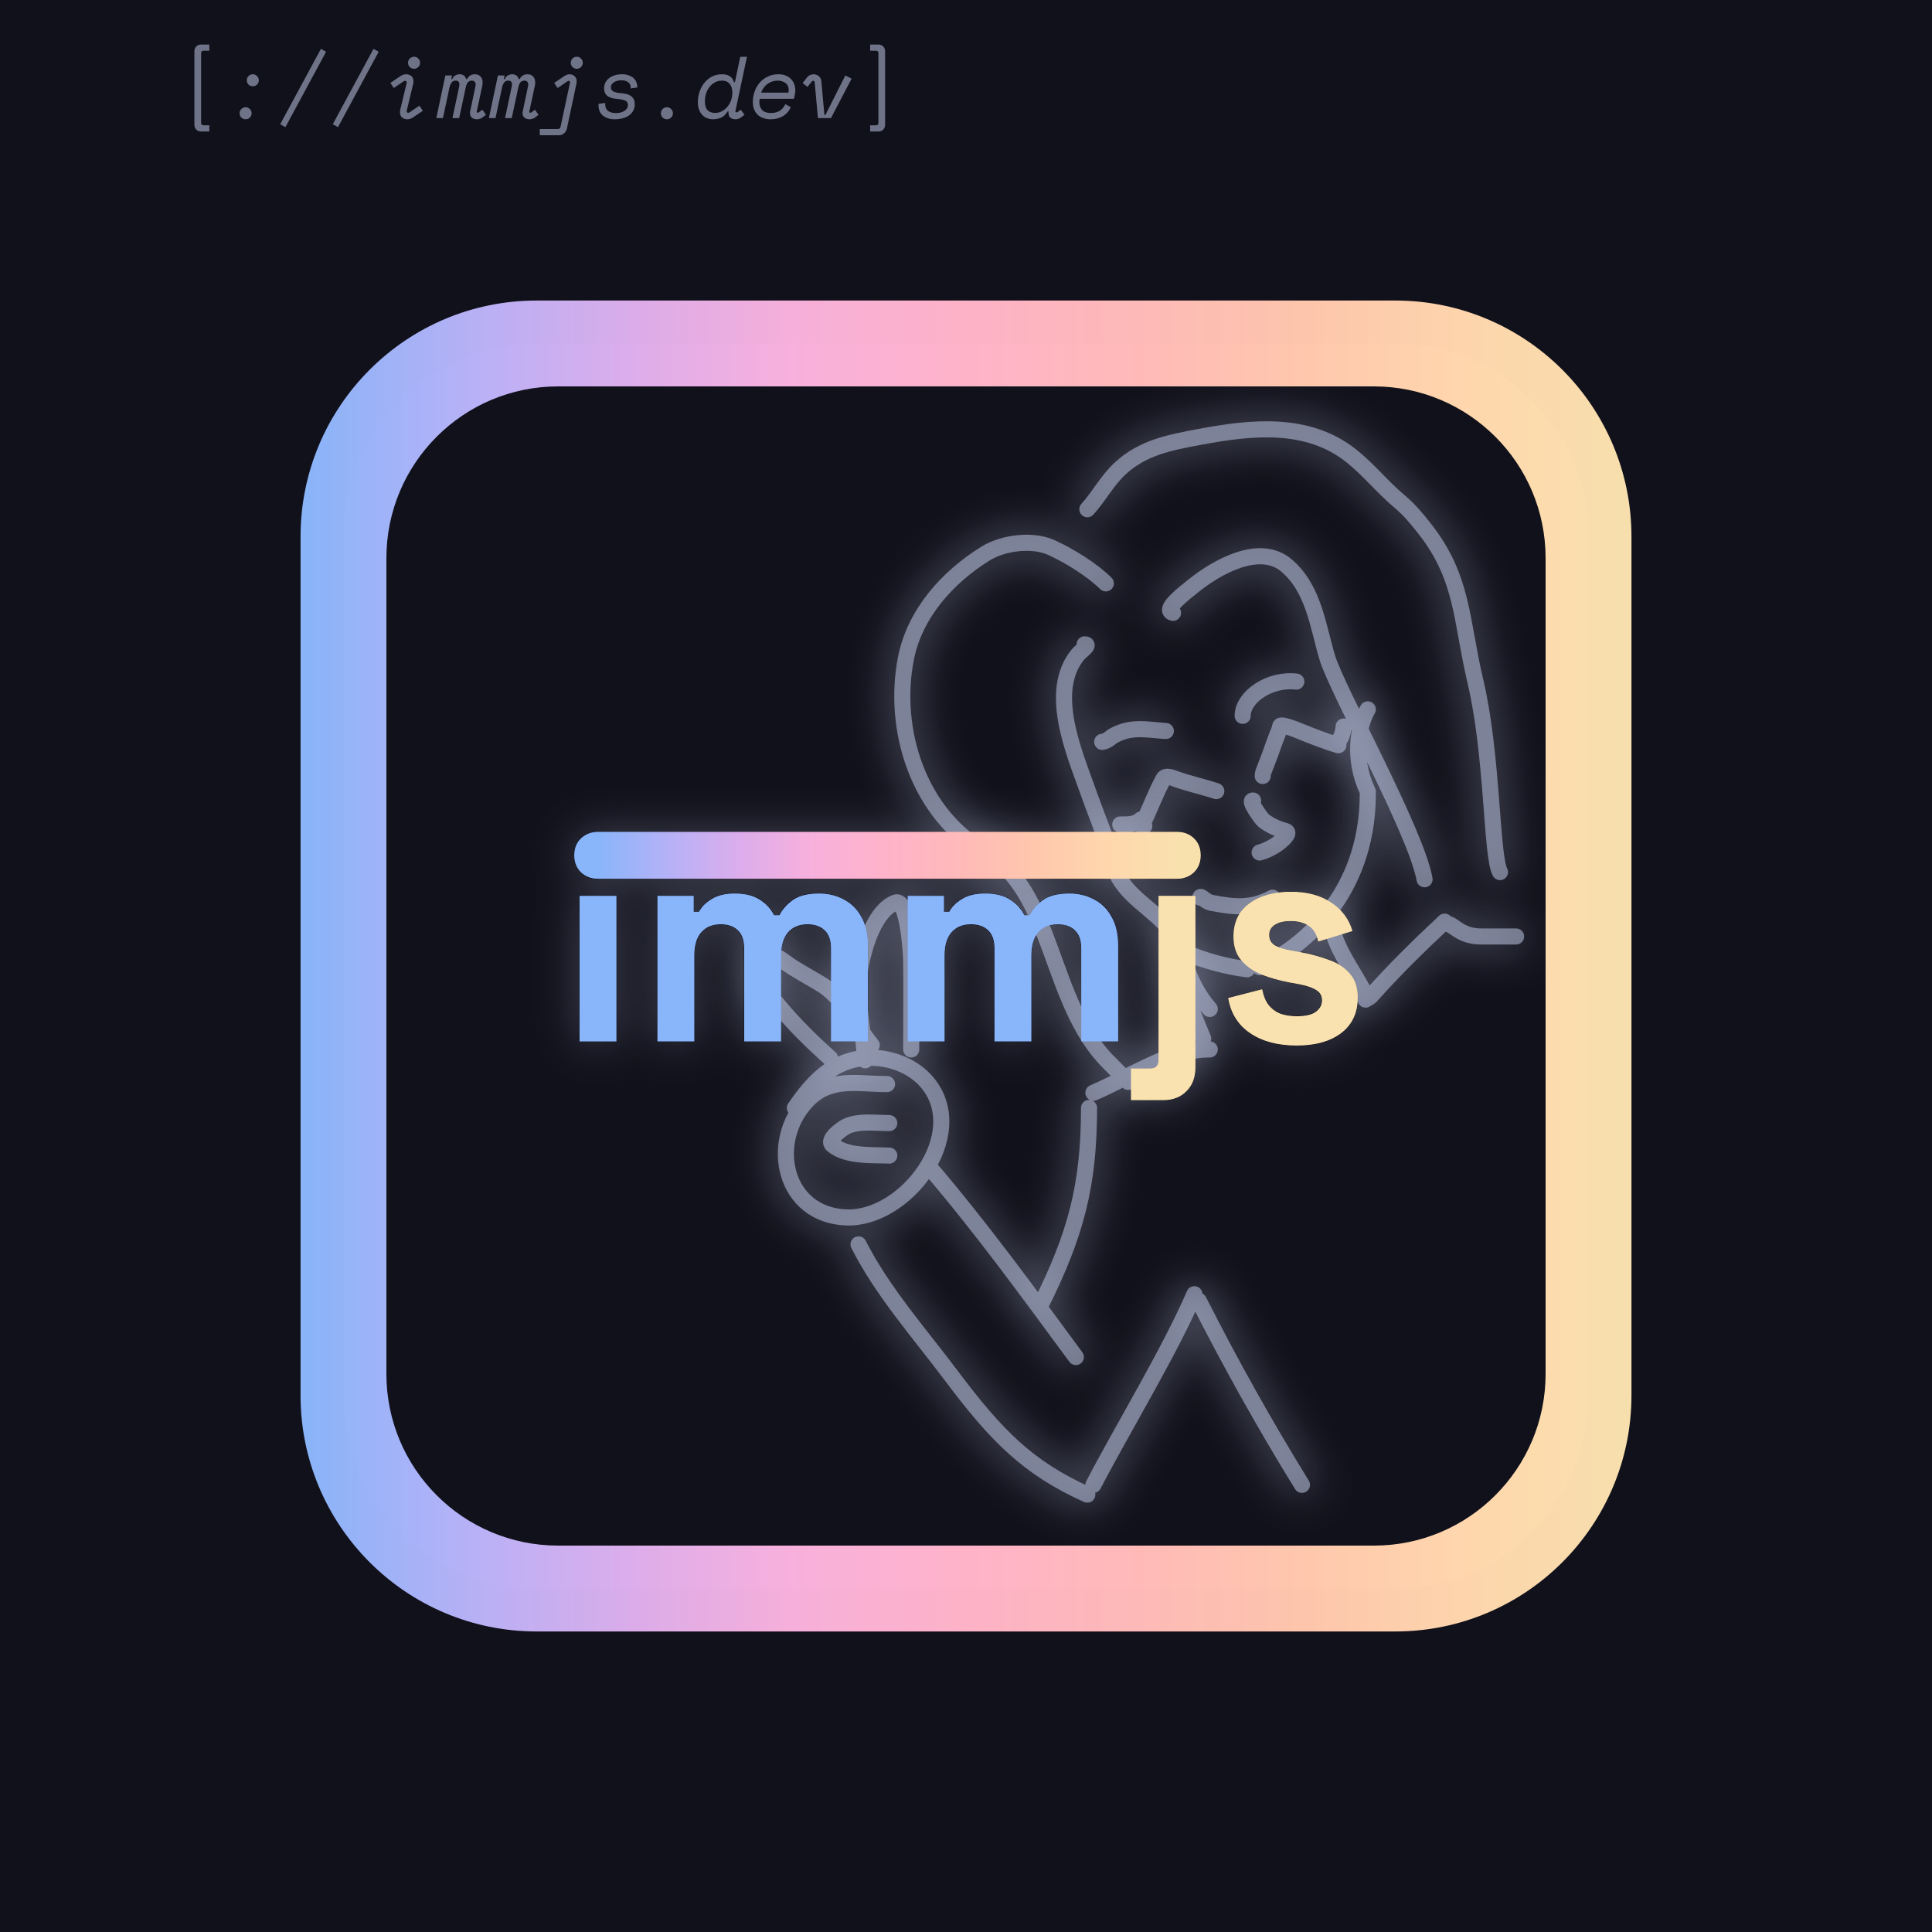
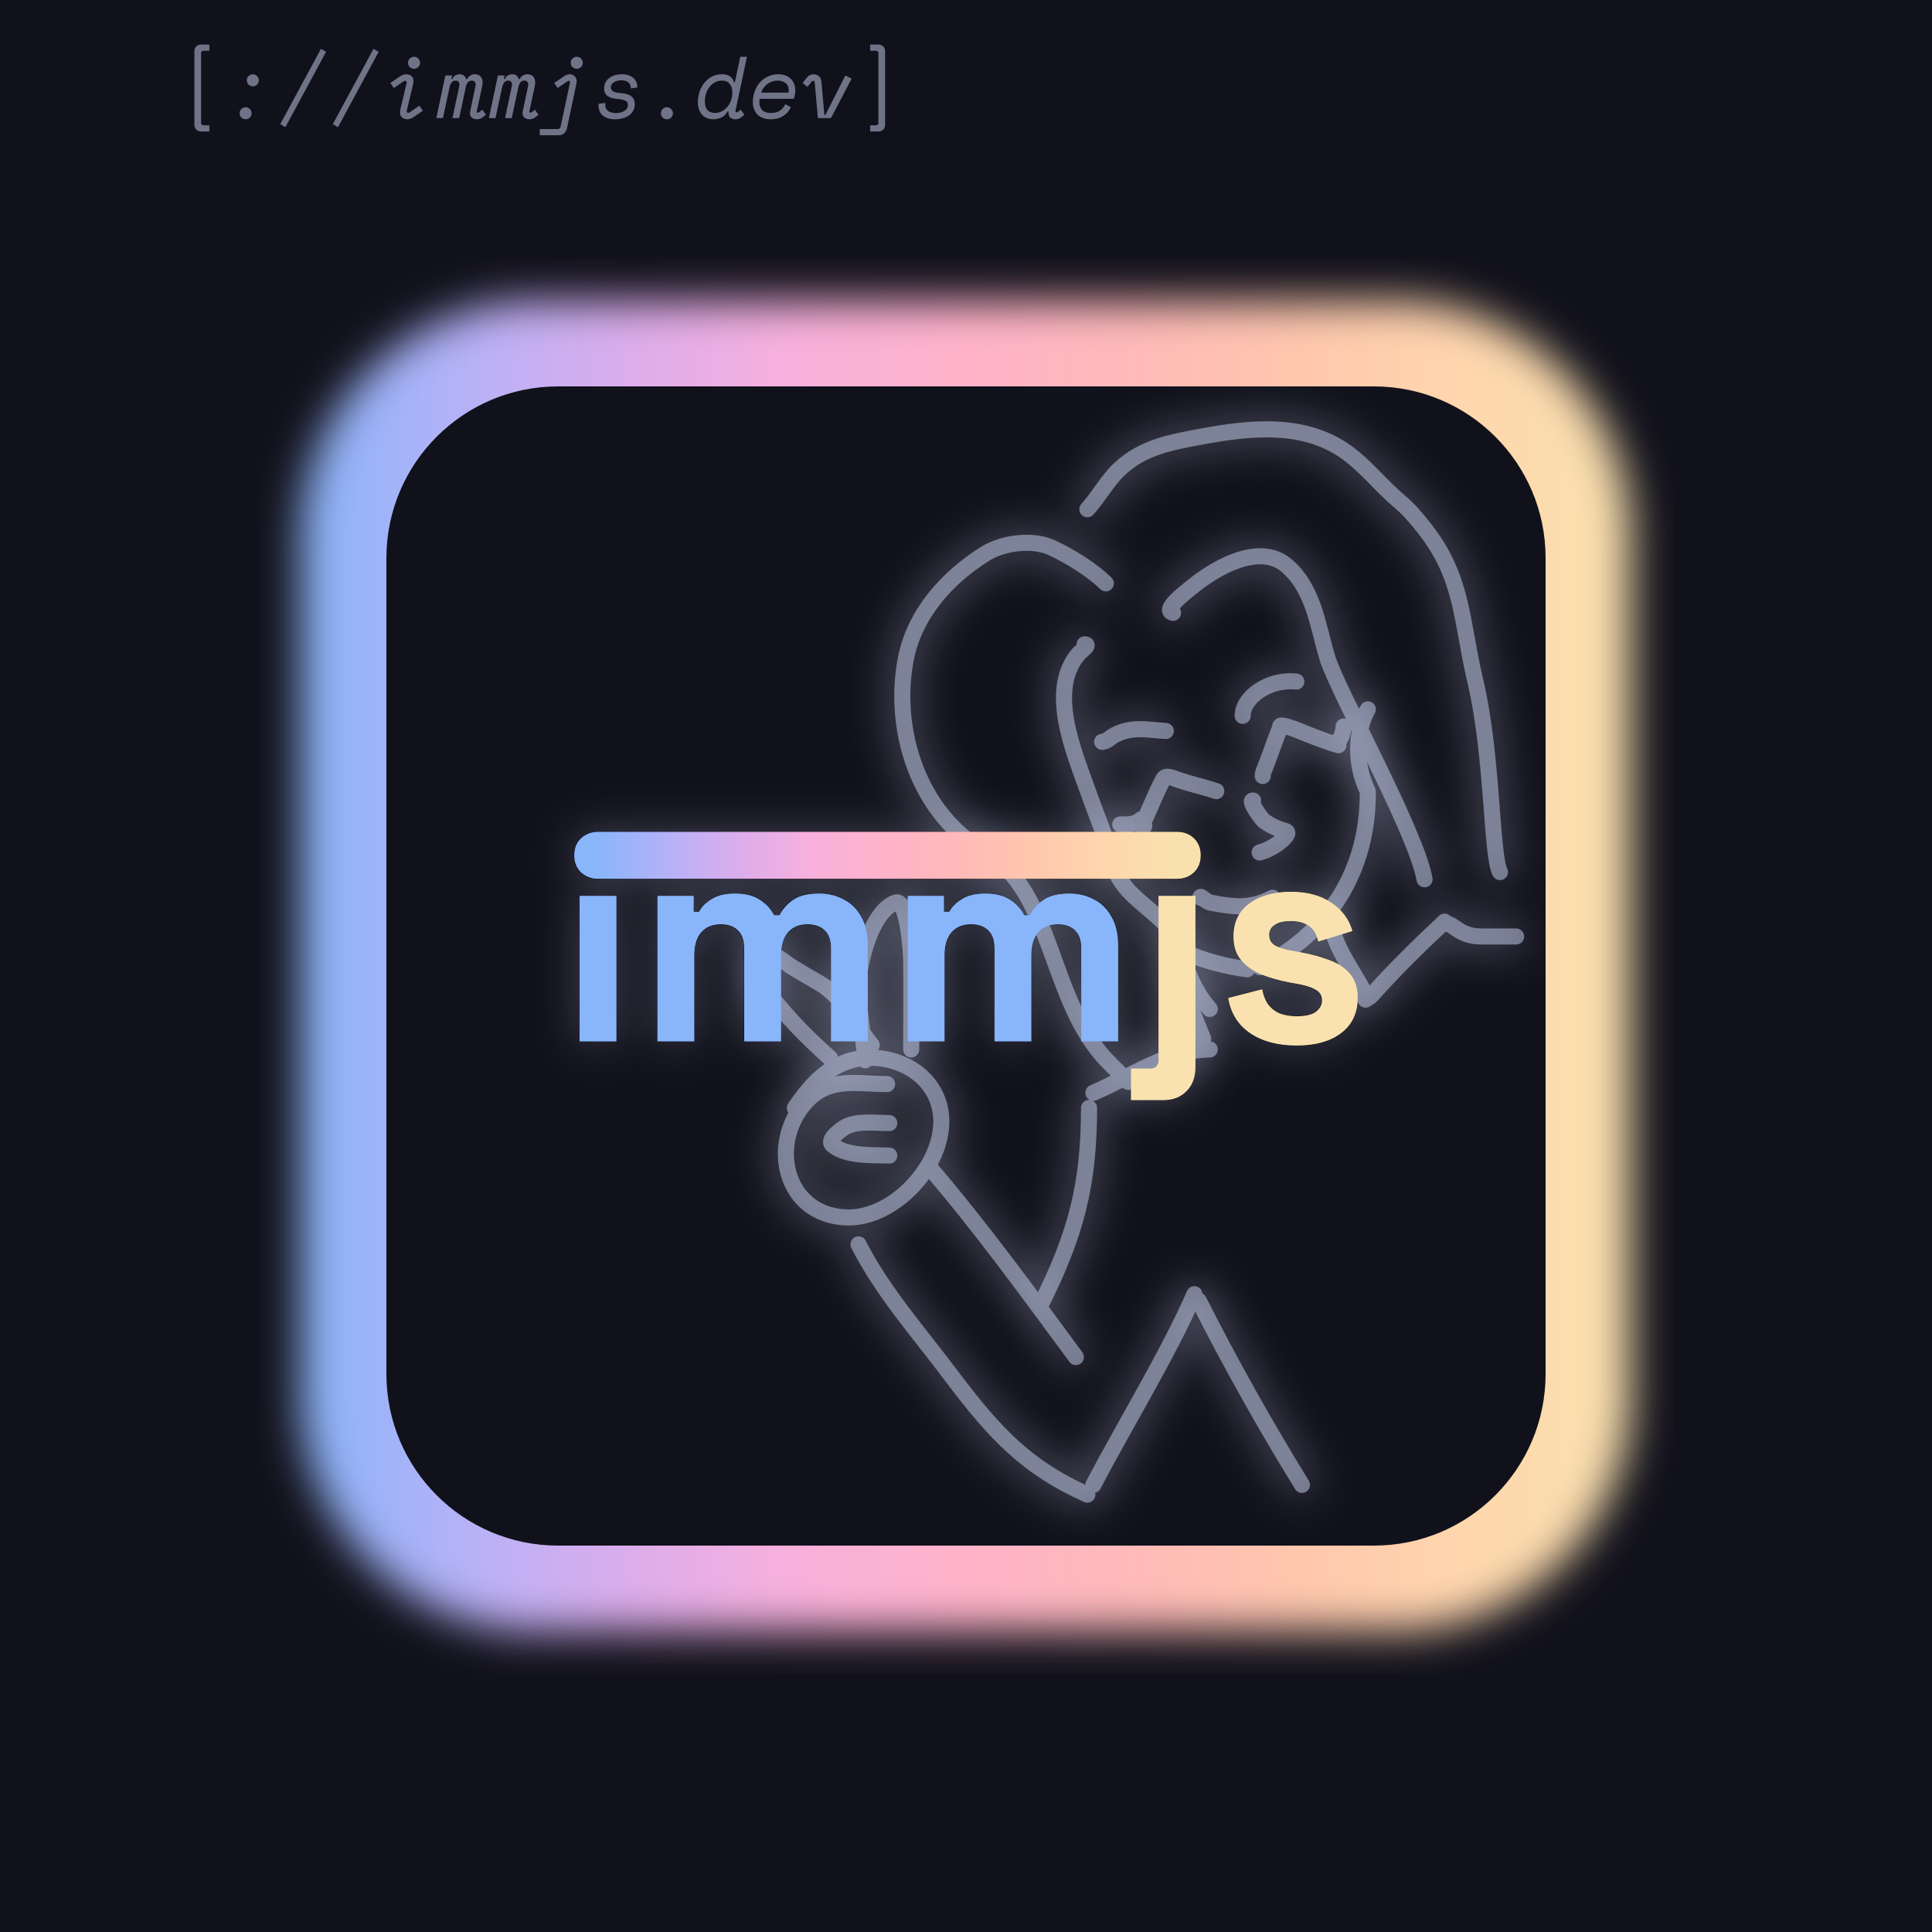
<svg xmlns="http://www.w3.org/2000/svg" width="360" height="360" viewBox="0 0 360 360" fill="none">
  <rect width="360" height="360" fill="#11111B" />
  <path opacity="0.5" d="M36.224 9.552C36.224 9.189 36.336 8.891 36.56 8.656C36.795 8.421 37.093 8.304 37.456 8.304H39.008V9.456H37.904C37.616 9.456 37.472 9.616 37.472 9.936V22.864C37.472 23.184 37.616 23.344 37.904 23.344H39.008V24.496H37.456C37.093 24.496 36.795 24.379 36.56 24.144C36.336 23.909 36.224 23.611 36.224 23.248V9.552ZM44.645 21.104C44.645 20.795 44.752 20.533 44.965 20.32C45.189 20.096 45.456 19.984 45.765 19.984C46.074 19.984 46.336 20.096 46.549 20.32C46.773 20.533 46.885 20.795 46.885 21.104C46.885 21.413 46.773 21.68 46.549 21.904C46.336 22.117 46.074 22.224 45.765 22.224C45.456 22.224 45.189 22.117 44.965 21.904C44.752 21.68 44.645 21.413 44.645 21.104ZM45.989 14.96C45.989 14.651 46.096 14.389 46.309 14.176C46.533 13.952 46.8 13.84 47.109 13.84C47.418 13.84 47.679 13.952 47.893 14.176C48.117 14.389 48.229 14.651 48.229 14.96C48.229 15.269 48.117 15.536 47.893 15.76C47.679 15.973 47.418 16.08 47.109 16.08C46.8 16.08 46.533 15.973 46.309 15.76C46.096 15.536 45.989 15.269 45.989 14.96ZM59.802 9.104L60.762 9.648L53.178 23.696L52.218 23.136L59.802 9.104ZM69.599 9.104L70.559 9.648L62.975 23.696L62.015 23.136L69.599 9.104ZM76.035 11.696C76.035 11.387 76.142 11.125 76.356 10.912C76.579 10.688 76.846 10.576 77.156 10.576C77.465 10.576 77.726 10.688 77.939 10.912C78.163 11.125 78.275 11.387 78.275 11.696C78.275 12.005 78.163 12.272 77.939 12.496C77.726 12.709 77.465 12.816 77.156 12.816C76.846 12.816 76.579 12.709 76.356 12.496C76.142 12.272 76.035 12.005 76.035 11.696ZM75.779 15.456C75.801 15.349 75.785 15.259 75.731 15.184C75.689 15.099 75.609 15.056 75.492 15.056C75.406 15.056 75.326 15.077 75.251 15.12L73.379 16.4L72.74 15.456L74.627 14.176C74.958 13.952 75.316 13.84 75.7 13.84C76.062 13.84 76.377 13.947 76.644 14.16C76.91 14.373 77.043 14.704 77.043 15.152C77.043 15.323 77.022 15.493 76.98 15.664L75.796 20.608C75.763 20.736 75.774 20.837 75.828 20.912C75.891 20.987 75.972 21.024 76.067 21.024C76.142 21.024 76.222 20.997 76.308 20.944L78.147 19.696L78.787 20.64L76.948 21.888C76.606 22.112 76.249 22.224 75.876 22.224C75.513 22.224 75.198 22.117 74.931 21.904C74.665 21.691 74.531 21.36 74.531 20.912C74.531 20.741 74.553 20.571 74.596 20.4L75.779 15.456ZM88.6 16.048C88.611 15.995 88.616 15.947 88.616 15.904C88.627 15.861 88.632 15.813 88.632 15.76C88.632 15.547 88.574 15.371 88.456 15.232C88.339 15.093 88.158 15.024 87.912 15.024C87.603 15.024 87.358 15.131 87.176 15.344C87.006 15.557 86.878 15.856 86.792 16.24L85.56 22H84.312L85.576 16.048C85.598 15.941 85.608 15.829 85.608 15.712C85.608 15.52 85.555 15.36 85.448 15.232C85.352 15.093 85.171 15.024 84.904 15.024C84.563 15.024 84.307 15.147 84.136 15.392C83.966 15.637 83.843 15.92 83.768 16.24L82.536 22H81.304L82.984 14.064H84.232L84.088 14.736H84.28C84.398 14.427 84.579 14.203 84.824 14.064C85.07 13.915 85.342 13.84 85.64 13.84C85.971 13.84 86.238 13.92 86.44 14.08C86.654 14.24 86.787 14.459 86.84 14.736H87.032C87.182 14.448 87.374 14.229 87.608 14.08C87.843 13.92 88.131 13.84 88.472 13.84C88.952 13.84 89.315 13.984 89.56 14.272C89.806 14.549 89.928 14.917 89.928 15.376C89.928 15.472 89.923 15.579 89.912 15.696C89.902 15.803 89.886 15.899 89.864 15.984L88.84 20.752C88.819 20.837 88.83 20.901 88.872 20.944C88.915 20.987 88.968 21.008 89.032 21.008C89.096 21.008 89.155 20.987 89.208 20.944L89.88 20.448L90.552 21.392L89.832 21.936C89.715 22.021 89.566 22.091 89.384 22.144C89.214 22.197 89.038 22.224 88.856 22.224C88.696 22.224 88.542 22.203 88.392 22.16C88.243 22.117 88.104 22.053 87.976 21.968C87.859 21.872 87.763 21.755 87.688 21.616C87.614 21.467 87.576 21.285 87.576 21.072C87.576 21.019 87.576 20.965 87.576 20.912C87.587 20.859 87.598 20.805 87.608 20.752L88.6 16.048ZM98.397 16.048C98.408 15.995 98.413 15.947 98.413 15.904C98.424 15.861 98.429 15.813 98.429 15.76C98.429 15.547 98.371 15.371 98.253 15.232C98.136 15.093 97.955 15.024 97.709 15.024C97.4 15.024 97.155 15.131 96.973 15.344C96.803 15.557 96.675 15.856 96.589 16.24L95.357 22H94.109L95.373 16.048C95.395 15.941 95.405 15.829 95.405 15.712C95.405 15.52 95.352 15.36 95.245 15.232C95.149 15.093 94.968 15.024 94.701 15.024C94.36 15.024 94.104 15.147 93.933 15.392C93.763 15.637 93.64 15.92 93.565 16.24L92.333 22H91.101L92.781 14.064H94.029L93.885 14.736H94.077C94.195 14.427 94.376 14.203 94.621 14.064C94.867 13.915 95.139 13.84 95.437 13.84C95.768 13.84 96.035 13.92 96.237 14.08C96.451 14.24 96.584 14.459 96.637 14.736H96.829C96.979 14.448 97.171 14.229 97.405 14.08C97.64 13.92 97.928 13.84 98.269 13.84C98.749 13.84 99.112 13.984 99.357 14.272C99.603 14.549 99.725 14.917 99.725 15.376C99.725 15.472 99.72 15.579 99.709 15.696C99.699 15.803 99.683 15.899 99.661 15.984L98.637 20.752C98.616 20.837 98.627 20.901 98.669 20.944C98.712 20.987 98.765 21.008 98.829 21.008C98.893 21.008 98.952 20.987 99.005 20.944L99.677 20.448L100.349 21.392L99.629 21.936C99.512 22.021 99.363 22.091 99.181 22.144C99.011 22.197 98.835 22.224 98.653 22.224C98.493 22.224 98.339 22.203 98.189 22.16C98.04 22.117 97.901 22.053 97.773 21.968C97.656 21.872 97.56 21.755 97.485 21.616C97.411 21.467 97.373 21.285 97.373 21.072C97.373 21.019 97.373 20.965 97.373 20.912C97.384 20.859 97.395 20.805 97.405 20.752L98.397 16.048ZM106.354 11.696C106.354 11.387 106.461 11.125 106.674 10.912C106.898 10.688 107.165 10.576 107.474 10.576C107.783 10.576 108.045 10.688 108.258 10.912C108.482 11.125 108.594 11.387 108.594 11.696C108.594 12.005 108.482 12.272 108.258 12.496C108.045 12.709 107.783 12.816 107.474 12.816C107.165 12.816 106.898 12.709 106.674 12.496C106.461 12.272 106.354 12.005 106.354 11.696ZM105.634 23.952C105.559 24.315 105.383 24.613 105.106 24.848C104.829 25.083 104.509 25.2 104.146 25.2H100.578V24.048H103.938C104.226 24.048 104.402 23.888 104.466 23.568L106.21 15.408C106.231 15.291 106.215 15.205 106.162 15.152C106.109 15.088 106.045 15.056 105.97 15.056C105.906 15.056 105.842 15.077 105.778 15.12L103.906 16.4L103.266 15.456L105.154 14.176C105.485 13.952 105.821 13.84 106.162 13.84C106.514 13.84 106.818 13.963 107.074 14.208C107.33 14.443 107.458 14.763 107.458 15.168C107.458 15.285 107.442 15.424 107.41 15.584L105.634 23.952ZM115.751 14.96C115.538 14.96 115.314 14.987 115.079 15.04C114.855 15.093 114.647 15.173 114.455 15.28C114.274 15.387 114.124 15.525 114.007 15.696C113.89 15.856 113.831 16.048 113.831 16.272C113.831 16.613 113.98 16.869 114.279 17.04C114.588 17.211 115.116 17.323 115.863 17.376C116.631 17.429 117.223 17.621 117.639 17.952C118.066 18.283 118.279 18.768 118.279 19.408C118.279 19.856 118.183 20.256 117.991 20.608C117.81 20.96 117.554 21.259 117.223 21.504C116.892 21.739 116.498 21.915 116.039 22.032C115.591 22.16 115.095 22.224 114.551 22.224C114.007 22.224 113.543 22.149 113.159 22C112.786 21.861 112.476 21.675 112.231 21.44C111.986 21.195 111.804 20.923 111.687 20.624C111.58 20.315 111.527 20 111.527 19.68C111.527 19.627 111.527 19.573 111.527 19.52C111.527 19.456 111.532 19.397 111.543 19.344L112.791 19.184C112.78 19.269 112.775 19.323 112.775 19.344C112.775 19.365 112.775 19.397 112.775 19.44C112.775 19.675 112.807 19.893 112.871 20.096C112.946 20.288 113.063 20.459 113.223 20.608C113.383 20.747 113.591 20.859 113.847 20.944C114.103 21.029 114.418 21.072 114.791 21.072C115.036 21.072 115.287 21.045 115.543 20.992C115.81 20.928 116.05 20.837 116.263 20.72C116.476 20.592 116.652 20.437 116.791 20.256C116.93 20.064 116.999 19.835 116.999 19.568C116.999 19.152 116.828 18.875 116.487 18.736C116.156 18.587 115.66 18.485 114.999 18.432C114.242 18.379 113.644 18.197 113.207 17.888C112.78 17.579 112.567 17.093 112.567 16.432C112.567 16.059 112.647 15.712 112.807 15.392C112.967 15.072 113.191 14.8 113.479 14.576C113.778 14.341 114.13 14.16 114.535 14.032C114.951 13.904 115.41 13.84 115.911 13.84C116.402 13.84 116.823 13.909 117.175 14.048C117.538 14.176 117.831 14.347 118.055 14.56C118.29 14.773 118.46 15.019 118.567 15.296C118.684 15.563 118.743 15.84 118.743 16.128V16.304L117.511 16.48V16.416C117.511 16.395 117.511 16.379 117.511 16.368C117.522 16.347 117.527 16.325 117.527 16.304C117.527 15.899 117.372 15.573 117.063 15.328C116.764 15.083 116.327 14.96 115.751 14.96ZM123.148 21.104C123.148 20.795 123.255 20.533 123.468 20.32C123.692 20.096 123.959 19.984 124.268 19.984C124.577 19.984 124.839 20.096 125.052 20.32C125.276 20.533 125.388 20.795 125.388 21.104C125.388 21.413 125.276 21.68 125.052 21.904C124.839 22.117 124.577 22.224 124.268 22.224C123.959 22.224 123.692 22.117 123.468 21.904C123.255 21.68 123.148 21.413 123.148 21.104ZM135.585 20.752C135.243 21.317 134.838 21.707 134.369 21.92C133.899 22.123 133.403 22.224 132.881 22.224C132.454 22.224 132.065 22.149 131.713 22C131.361 21.851 131.062 21.643 130.817 21.376C130.571 21.099 130.379 20.768 130.241 20.384C130.102 19.989 130.033 19.557 130.033 19.088C130.033 18.427 130.134 17.781 130.337 17.152C130.539 16.523 130.833 15.963 131.217 15.472C131.601 14.981 132.07 14.587 132.625 14.288C133.19 13.989 133.835 13.84 134.561 13.84C135.126 13.84 135.595 13.957 135.969 14.192C136.353 14.427 136.614 14.8 136.753 15.312H136.945L137.937 10.576H139.185L137.041 20.656C137.009 20.848 137.078 20.944 137.249 20.944C137.313 20.944 137.382 20.917 137.457 20.864L138.033 20.448L138.721 21.392L138.001 21.936C137.883 22.021 137.739 22.091 137.569 22.144C137.409 22.197 137.227 22.224 137.025 22.224C136.865 22.224 136.71 22.203 136.561 22.16C136.411 22.117 136.273 22.053 136.145 21.968C136.027 21.872 135.931 21.755 135.857 21.616C135.782 21.467 135.745 21.285 135.745 21.072C135.745 21.019 135.745 20.965 135.745 20.912C135.755 20.859 135.766 20.805 135.777 20.752H135.585ZM133.265 21.04C133.691 21.04 134.097 20.944 134.481 20.752C134.875 20.549 135.217 20.277 135.505 19.936C135.803 19.595 136.038 19.195 136.209 18.736C136.379 18.267 136.465 17.76 136.465 17.216C136.465 16.555 136.299 16.027 135.969 15.632C135.638 15.227 135.158 15.024 134.529 15.024C134.027 15.024 133.579 15.136 133.185 15.36C132.801 15.573 132.47 15.861 132.193 16.224C131.915 16.576 131.702 16.987 131.553 17.456C131.414 17.925 131.345 18.411 131.345 18.912C131.345 20.331 131.985 21.04 133.265 21.04ZM141.558 18.416C141.536 18.501 141.52 18.597 141.51 18.704C141.499 18.811 141.494 18.923 141.494 19.04C141.494 19.627 141.664 20.112 142.006 20.496C142.347 20.869 142.891 21.056 143.638 21.056C144.011 21.056 144.342 21.013 144.63 20.928C144.928 20.843 145.184 20.725 145.398 20.576C145.611 20.416 145.792 20.24 145.942 20.048C146.102 19.845 146.235 19.632 146.342 19.408L147.366 19.984C147.216 20.293 147.03 20.587 146.806 20.864C146.582 21.131 146.315 21.365 146.006 21.568C145.696 21.771 145.339 21.931 144.934 22.048C144.528 22.165 144.064 22.224 143.542 22.224C143.062 22.224 142.619 22.149 142.214 22C141.819 21.861 141.478 21.659 141.19 21.392C140.902 21.115 140.678 20.779 140.518 20.384C140.358 19.989 140.278 19.541 140.278 19.04C140.278 18.368 140.384 17.723 140.598 17.104C140.811 16.475 141.12 15.92 141.526 15.44C141.931 14.96 142.432 14.576 143.03 14.288C143.627 13.989 144.304 13.84 145.062 13.84C145.595 13.84 146.059 13.925 146.454 14.096C146.848 14.256 147.174 14.48 147.43 14.768C147.686 15.045 147.878 15.365 148.006 15.728C148.134 16.08 148.198 16.448 148.198 16.832C148.198 17.12 148.166 17.397 148.102 17.664L147.926 18.416H141.558ZM144.902 15.024C144.528 15.024 144.176 15.083 143.846 15.2C143.526 15.307 143.232 15.461 142.966 15.664C142.699 15.867 142.47 16.107 142.278 16.384C142.086 16.651 141.936 16.944 141.83 17.264H146.918C146.95 17.093 146.966 16.933 146.966 16.784C146.966 16.208 146.768 15.771 146.374 15.472C145.979 15.173 145.488 15.024 144.902 15.024ZM153.611 21.424H153.803L157.515 14.064L158.683 14.656L154.843 22H152.411L151.803 15.312C151.781 15.141 151.691 15.056 151.531 15.056C151.413 15.056 151.317 15.104 151.243 15.2L150.459 16.192L149.562 15.472L150.331 14.48C150.501 14.267 150.699 14.107 150.923 14C151.147 13.893 151.376 13.84 151.611 13.84C151.963 13.84 152.277 13.952 152.555 14.176C152.843 14.4 153.008 14.736 153.051 15.184L153.611 21.424ZM164.927 23.248C164.927 23.611 164.81 23.909 164.575 24.144C164.351 24.379 164.058 24.496 163.695 24.496H162.143V23.344H163.247C163.535 23.344 163.679 23.184 163.679 22.864V9.936C163.679 9.616 163.535 9.456 163.247 9.456H162.143V8.304H163.695C164.058 8.304 164.351 8.421 164.575 8.656C164.81 8.891 164.927 9.189 164.927 9.552V23.248Z" fill="#CDD6F4" />
  <g clip-path="url(#clip0_920_60)">
-     <rect x="56" y="56" width="248" height="248" rx="44" fill="url(#paint0_linear_920_60)" />
+     <g filter="url(#filter0_f_920_60)">
+       <rect x="56" y="56" width="248" height="248" rx="44" fill="url(#paint0_linear_920_60)" />
+     </g>
    <g clip-path="url(#clip1_920_60)">
      <rect x="72" y="72" width="216" height="216" rx="32" fill="#11111B" />
-       <g filter="url(#filter0_d_920_60)">
+       <g filter="url(#filter1_d_920_60)">
        <path d="M212.604 152.692C211.536 153.698 210.16 153.631 208.745 153.631M248.896 138.3C249.851 138.247 250.356 136.163 250.356 135.38M233.497 149.171C232.47 149.027 235.086 152.621 235.425 152.88C236.69 153.847 238.012 154.428 239.527 154.837C240.718 155.158 238.559 156.878 238.139 157.179C237.08 157.941 235.96 158.498 234.712 158.853M213.223 153.925C212.485 154.272 212.977 153.358 213.158 152.985C214.42 150.389 215.402 147.634 216.804 145.111C217.231 144.342 218.591 144.976 219.202 145.192C221.642 146.056 224.198 146.598 226.638 147.412M235.29 144.592C235.29 144.324 235.319 144.109 235.414 143.853C235.848 142.682 236.333 141.531 236.748 140.353C237.126 139.281 237.5 138.209 237.915 137.151C238.146 136.56 238.447 135.935 238.552 135.304C238.627 134.856 241.269 135.858 241.393 135.908C244.051 136.984 246.632 138.047 249.385 138.857M221 177.5C224.192 179 229 180.208 232.372 180.611M254.868 132.174C253 135.38 252 141.5 254.868 147.481M254.868 148C254.868 158 251.241 164.676 249.096 167.874C245.924 172.604 241.212 177.208 234.712 180.208M220.51 180.208C218.579 180.684 224 192.979 224.192 193.528M247.915 170.52C247.915 175.508 251.868 180.416 254.05 184.648M254.459 186.262C254.349 186.262 255.188 185.893 255.459 185.59C259.817 180.696 264.405 176.199 269.184 171.731M269.593 172.135C270.85 172.135 272 174.5 276 174.5C280 174.5 275 174.5 282.5 174.5M225.419 195.546C219.867 195.546 214.587 198.259 209.485 200.859M209.485 200.859C208.619 201.301 207.757 201.739 206.9 202.16C205.84 202.682 204.787 203.177 203.741 203.619M209.485 200.859C208.446 199.827 207.417 198.792 206.398 197.753C195.505 186.633 196.332 166.052 183.696 158.853C171.06 151.654 166.214 135.903 168.807 122.687C170.449 114.32 176.556 107.526 183.696 103.113C186.881 101.144 192.377 100.399 195.958 102.045C199.238 103.553 203.434 106.118 206.055 108.705M209.485 200.859C209.732 201.104 209.98 201.349 210.228 201.594M202.923 206.445C202.923 220.846 200.469 230 194 243M173.064 217.343C182.754 228.644 191.642 240.887 200.469 252.864M165.293 202.005C159.781 202.005 154.569 200.571 150.273 205.212C143.191 212.862 146.042 226.457 157.749 226.852C168.76 227.223 180.769 211.407 172.837 201.78C170.123 198.486 165.495 196.814 161.178 197.134M161.178 197.134C160.062 197.217 158.967 197.433 157.931 197.789C153.465 199.322 150.661 202.772 148.114 206.445M161.178 197.134C161.187 197.278 161.195 197.421 161.203 197.565M161.178 197.134C161.077 195.55 160.891 193.977 160.695 192.408M159.976 231.875C164.418 240.642 171.3 248.393 177.177 256.228C185.624 267.488 191.5 273.5 202.605 278.5M203.741 276.68C209.186 266.218 217.887 251.968 222.556 241.159M223.374 242.37C229.313 254.092 235.685 265.492 242.597 276.68M160.695 192.408C160.157 188.086 159.549 183.796 160.476 179.4C161.202 175.954 163.086 169.643 166.838 168.188C169.196 167.274 169.779 177.887 169.792 178.952C169.859 184.482 169.792 190.016 169.792 195.546M160.695 192.408C161.243 193.208 161.811 193.993 162.43 194.739M160.695 192.408C158.395 189.047 156.461 185.414 152.704 183.213C150.957 182.189 149.196 181.193 147.478 180.118C146.24 179.344 144.923 178.038 143.411 177.808C141.648 177.541 141.056 178.064 141.002 179.871C140.915 182.785 143.613 185.663 145.365 187.743C148.209 191.119 151.37 194.211 154.659 197.161M165.702 209.27C163.111 209.27 159.944 208.779 157.613 209.943C156.974 210.262 153.978 212.355 155.113 213.329C157.682 215.534 162.556 215.196 165.702 215.325M202.105 120.064C203.29 120.064 201.39 121.3 200.809 122.015C195.281 128.836 200.1 140.037 202.605 147.109C204.328 151.976 206.371 156.745 207.74 161.73C209.109 166.714 215.506 169.707 218 173.32C220.494 176.933 220.919 182.954 225.419 188M205.377 138.228C206.402 138.116 206.82 137.424 207.695 136.973C211.007 135.26 213.792 135.998 217.238 136.21M231.554 133.385C231.554 129.899 236.53 126.41 241.552 127.006M218.574 114.196C216.492 113.683 220.775 110.451 222.438 109.112C226.529 105.819 234.625 101.067 239.697 105.35C244.786 109.647 245.55 116.609 247.322 122.535C249.138 128.609 263.888 155 265.444 163.836M223.675 167.276C223.598 166.672 224.566 167.996 225.684 168.216C230.065 169.081 233.179 169.371 237.121 167.276M202.614 94.887C204.803 92.487 206.273 89.569 208.723 87.296C212.929 83.394 217.957 82.454 223.463 81.425L223.622 81.395C233.221 79.6 243.616 78.486 251.724 84.888C254.986 87.462 257.559 90.722 260.725 93.388C262.557 94.93 263.764 96.359 265.444 98.491C272.71 107.707 272.22 115.587 274.93 127.006C278.158 140.604 277.877 159.569 279.5 162.5" stroke="#CDD6F4" stroke-opacity="0.5" stroke-width="3" stroke-linecap="round" />
      </g>
-       <g filter="url(#filter1_d_920_60)">
+       <g filter="url(#filter2_d_920_60)">
        <path d="M107.983 194.059V166.926H114.868V194.059H107.983Z" fill="#89B5FA" />
        <path d="M122.496 194.059V166.926H129.271V169.88H130.254C130.728 168.968 131.511 168.184 132.604 167.527C133.696 166.834 135.135 166.488 136.92 166.488C138.85 166.488 140.398 166.871 141.564 167.637C142.73 168.366 143.622 169.333 144.241 170.536H145.225C145.844 169.369 146.718 168.403 147.847 167.637C148.976 166.871 150.579 166.488 152.655 166.488C154.331 166.488 155.842 166.853 157.19 167.582C158.574 168.275 159.667 169.351 160.468 170.81C161.306 172.232 161.725 174.037 161.725 176.225V194.059H154.841V176.718C154.841 175.222 154.458 174.11 153.693 173.381C152.928 172.615 151.854 172.232 150.47 172.232C148.903 172.232 147.683 172.743 146.809 173.764C145.971 174.748 145.552 176.171 145.552 178.031V194.059H138.668V176.718C138.668 175.222 138.286 174.11 137.521 173.381C136.756 172.615 135.682 172.232 134.297 172.232C132.731 172.232 131.511 172.743 130.637 173.764C129.799 174.748 129.38 176.171 129.38 178.031V194.059H122.496Z" fill="#89B5FA" />
        <path d="M169.129 194.059V166.926H175.904V169.88H176.887C177.361 168.968 178.144 168.184 179.236 167.527C180.329 166.834 181.768 166.488 183.553 166.488C185.483 166.488 187.031 166.871 188.197 167.637C189.362 168.366 190.255 169.333 190.874 170.536H191.857C192.476 169.369 193.351 168.403 194.48 167.637C195.609 166.871 197.212 166.488 199.288 166.488C200.963 166.488 202.475 166.853 203.823 167.582C205.207 168.275 206.299 169.351 207.101 170.81C207.938 172.232 208.357 174.037 208.357 176.225V194.059H201.473V176.718C201.473 175.222 201.091 174.11 200.326 173.381C199.561 172.615 198.486 172.232 197.102 172.232C195.536 172.232 194.316 172.743 193.442 173.764C192.604 174.748 192.185 176.171 192.185 178.031V194.059H185.301V176.718C185.301 175.222 184.919 174.11 184.154 173.381C183.389 172.615 182.314 172.232 180.93 172.232C179.364 172.232 178.144 172.743 177.269 173.764C176.432 174.748 176.013 176.171 176.013 178.031V194.059H169.129Z" fill="#89B5FA" />
        <path d="M210.735 205V199.092H214.341C215.361 199.092 215.871 198.545 215.871 197.451V166.926H222.755V198.873C222.755 200.733 222.208 202.21 221.116 203.304C220.023 204.435 218.566 205 216.745 205H210.735Z" fill="#F9E2AF" />
        <path d="M241.636 194.825C238.103 194.825 235.207 194.059 232.949 192.527C230.69 190.996 229.324 188.807 228.851 185.963L235.189 184.322C235.444 185.598 235.863 186.601 236.445 187.33C237.065 188.06 237.811 188.589 238.685 188.917C239.596 189.209 240.579 189.354 241.636 189.354C243.238 189.354 244.422 189.081 245.187 188.534C245.952 187.95 246.334 187.239 246.334 186.4C246.334 185.562 245.97 184.923 245.242 184.486C244.513 184.012 243.348 183.629 241.745 183.337L240.215 183.063C238.321 182.699 236.591 182.206 235.025 181.586C233.459 180.93 232.202 180.036 231.255 178.906C230.308 177.775 229.834 176.317 229.834 174.53C229.834 171.831 230.818 169.77 232.785 168.348C234.752 166.889 237.338 166.16 240.543 166.16C243.566 166.16 246.079 166.834 248.083 168.184C250.086 169.533 251.397 171.302 252.017 173.49L245.624 175.46C245.333 174.074 244.732 173.089 243.821 172.505C242.947 171.922 241.854 171.63 240.543 171.63C239.232 171.63 238.23 171.867 237.538 172.341C236.846 172.779 236.5 173.399 236.5 174.201C236.5 175.077 236.864 175.733 237.593 176.171C238.321 176.572 239.305 176.882 240.543 177.101L242.073 177.374C244.113 177.739 245.952 178.231 247.591 178.851C249.267 179.435 250.578 180.292 251.525 181.422C252.508 182.516 253 184.012 253 185.908C253 188.753 251.962 190.959 249.886 192.527C247.846 194.059 245.096 194.825 241.636 194.825Z" fill="#F9E2AF" />
        <path d="M111.426 163.753C110.187 163.753 109.131 163.352 108.257 162.549C107.419 161.747 107 160.689 107 159.376C107 158.063 107.419 157.006 108.257 156.204C109.131 155.401 110.187 155 111.426 155H219.313C220.588 155 221.644 155.401 222.482 156.204C223.319 157.006 223.738 158.063 223.738 159.376C223.738 160.689 223.319 161.747 222.482 162.549C221.644 163.352 220.588 163.753 219.313 163.753H111.426Z" fill="url(#paint1_linear_920_60)" />
      </g>
    </g>
-     <g filter="url(#filter2_b_920_60)">
-       <path fill-rule="evenodd" clip-rule="evenodd" d="M100 48C71.281 48 48 71.281 48 100V260C48 288.719 71.281 312 100 312H260C288.719 312 312 288.719 312 260V100C312 71.281 288.719 48 260 48H100ZM100 64C80.118 64 64 80.118 64 100V260C64 279.882 80.118 296 100 296H260C279.882 296 296 279.882 296 260V100C296 80.118 279.882 64 260 64H100Z" fill="#11111B" fill-opacity="0.01" />
-     </g>
  </g>
  <defs>
-     <filter id="filter0_d_920_60" x="131.5" y="70.499" width="160.5" height="217.501" filterUnits="userSpaceOnUse" color-interpolation-filters="sRGB">
+     <filter id="filter0_f_920_60" x="48" y="48" width="264" height="264" filterUnits="userSpaceOnUse" color-interpolation-filters="sRGB">
+       <feFlood flood-opacity="0" result="BackgroundImageFix" />
+       <feBlend mode="normal" in="SourceGraphic" in2="BackgroundImageFix" result="shape" />
+       <feGaussianBlur stdDeviation="4" result="effect1_foregroundBlur_920_60" />
+     </filter>
+     <filter id="filter1_d_920_60" x="131.5" y="70.499" width="160.5" height="217.501" filterUnits="userSpaceOnUse" color-interpolation-filters="sRGB">
      <feFlood flood-opacity="0" result="BackgroundImageFix" />
      <feColorMatrix in="SourceAlpha" type="matrix" values="0 0 0 0 0 0 0 0 0 0 0 0 0 0 0 0 0 0 127 0" result="hardAlpha" />
      <feOffset />
      <feGaussianBlur stdDeviation="4" />
      <feColorMatrix type="matrix" values="0 0 0 0 0.804 0 0 0 0 0.839 0 0 0 0 0.957 0 0 0 0.5 0" />
      <feBlend mode="normal" in2="BackgroundImageFix" result="effect1_dropShadow_920_60" />
      <feBlend mode="normal" in="SourceGraphic" in2="effect1_dropShadow_920_60" result="shape" />
    </filter>
-     <filter id="filter1_d_920_60" x="99" y="147" width="162" height="66" filterUnits="userSpaceOnUse" color-interpolation-filters="sRGB">
+     <filter id="filter2_d_920_60" x="99" y="147" width="162" height="66" filterUnits="userSpaceOnUse" color-interpolation-filters="sRGB">
      <feFlood flood-opacity="0" result="BackgroundImageFix" />
      <feColorMatrix in="SourceAlpha" type="matrix" values="0 0 0 0 0 0 0 0 0 0 0 0 0 0 0 0 0 0 127 0" result="hardAlpha" />
      <feOffset />
      <feGaussianBlur stdDeviation="4" />
      <feComposite in2="hardAlpha" operator="out" />
      <feColorMatrix type="matrix" values="0 0 0 0 0.804 0 0 0 0 0.839 0 0 0 0 0.957 0 0 0 0.25 0" />
      <feBlend mode="normal" in2="BackgroundImageFix" result="effect1_dropShadow_920_60" />
      <feBlend mode="normal" in="SourceGraphic" in2="effect1_dropShadow_920_60" result="shape" />
-     </filter>
-     <filter id="filter2_b_920_60" x="40" y="40" width="280" height="280" filterUnits="userSpaceOnUse" color-interpolation-filters="sRGB">
-       <feFlood flood-opacity="0" result="BackgroundImageFix" />
-       <feGaussianBlur in="BackgroundImageFix" stdDeviation="4" />
-       <feComposite in2="SourceAlpha" operator="in" result="effect1_backgroundBlur_920_60" />
-       <feBlend mode="normal" in="SourceGraphic" in2="effect1_backgroundBlur_920_60" result="shape" />
    </filter>
    <linearGradient id="paint0_linear_920_60" x1="56" y1="180" x2="304" y2="180" gradientUnits="userSpaceOnUse">
      <stop stop-color="#89B5FA" />
      <stop offset="0.13" stop-color="#B8B1F7" />
      <stop offset="0.25" stop-color="#DDADEB" />
      <stop offset="0.37" stop-color="#F8B0DC" />
      <stop offset="0.5" stop-color="#FFB3C9" />
      <stop offset="0.63" stop-color="#FFBAB8" />
      <stop offset="0.75" stop-color="#FFC7AD" />
      <stop offset="0.87" stop-color="#FFD6AD" />
      <stop offset="1" stop-color="#F9E1AE" />
    </linearGradient>
    <linearGradient id="paint1_linear_920_60" x1="111.237" y1="159.333" x2="219.433" y2="159.333" gradientUnits="userSpaceOnUse">
      <stop stop-color="#89B5FA" />
      <stop offset="0.13" stop-color="#B8B1F7" />
      <stop offset="0.25" stop-color="#DDADEB" />
      <stop offset="0.37" stop-color="#F8B0DC" />
      <stop offset="0.5" stop-color="#FFB3C9" />
      <stop offset="0.63" stop-color="#FFBAB8" />
      <stop offset="0.75" stop-color="#FFC7AD" />
      <stop offset="0.87" stop-color="#FFD6AD" />
      <stop offset="1" stop-color="#F9E1AE" />
    </linearGradient>
    <clipPath id="clip0_920_60">
      <rect width="264" height="264" fill="white" transform="translate(48 48)" />
    </clipPath>
    <clipPath id="clip1_920_60">
      <rect x="72" y="72" width="216" height="216" rx="32" fill="white" />
    </clipPath>
  </defs>
</svg>
